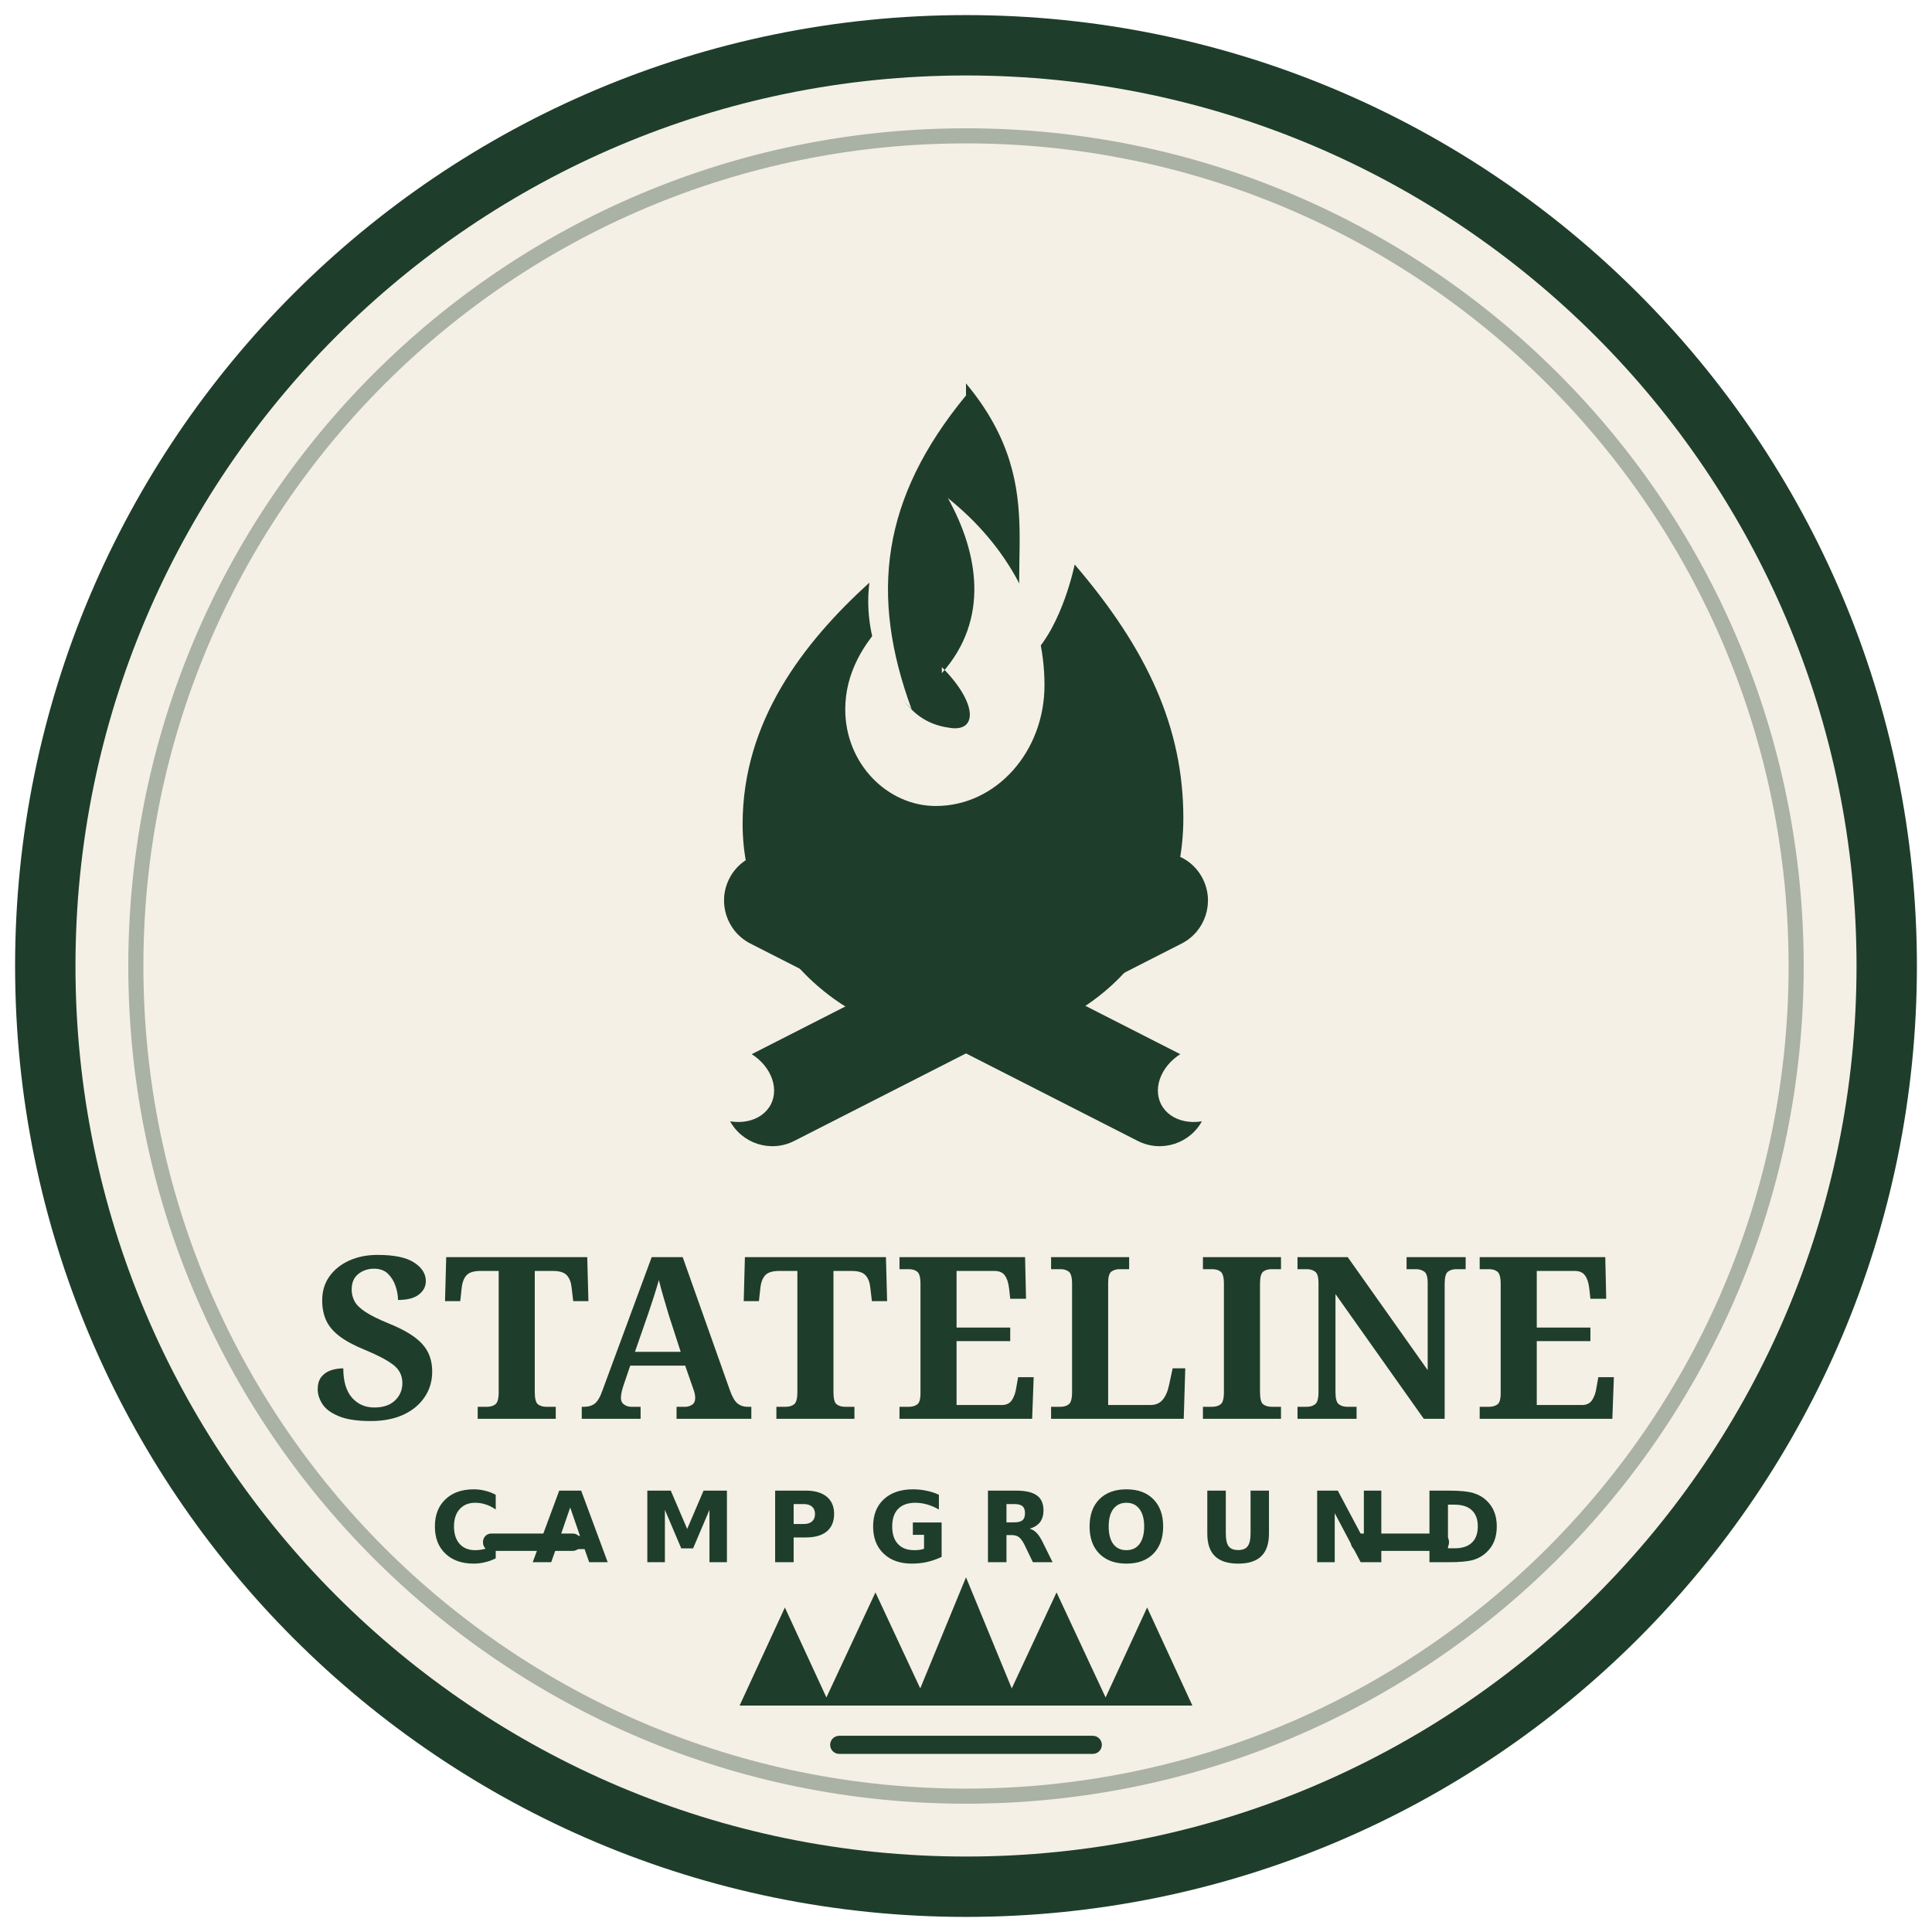
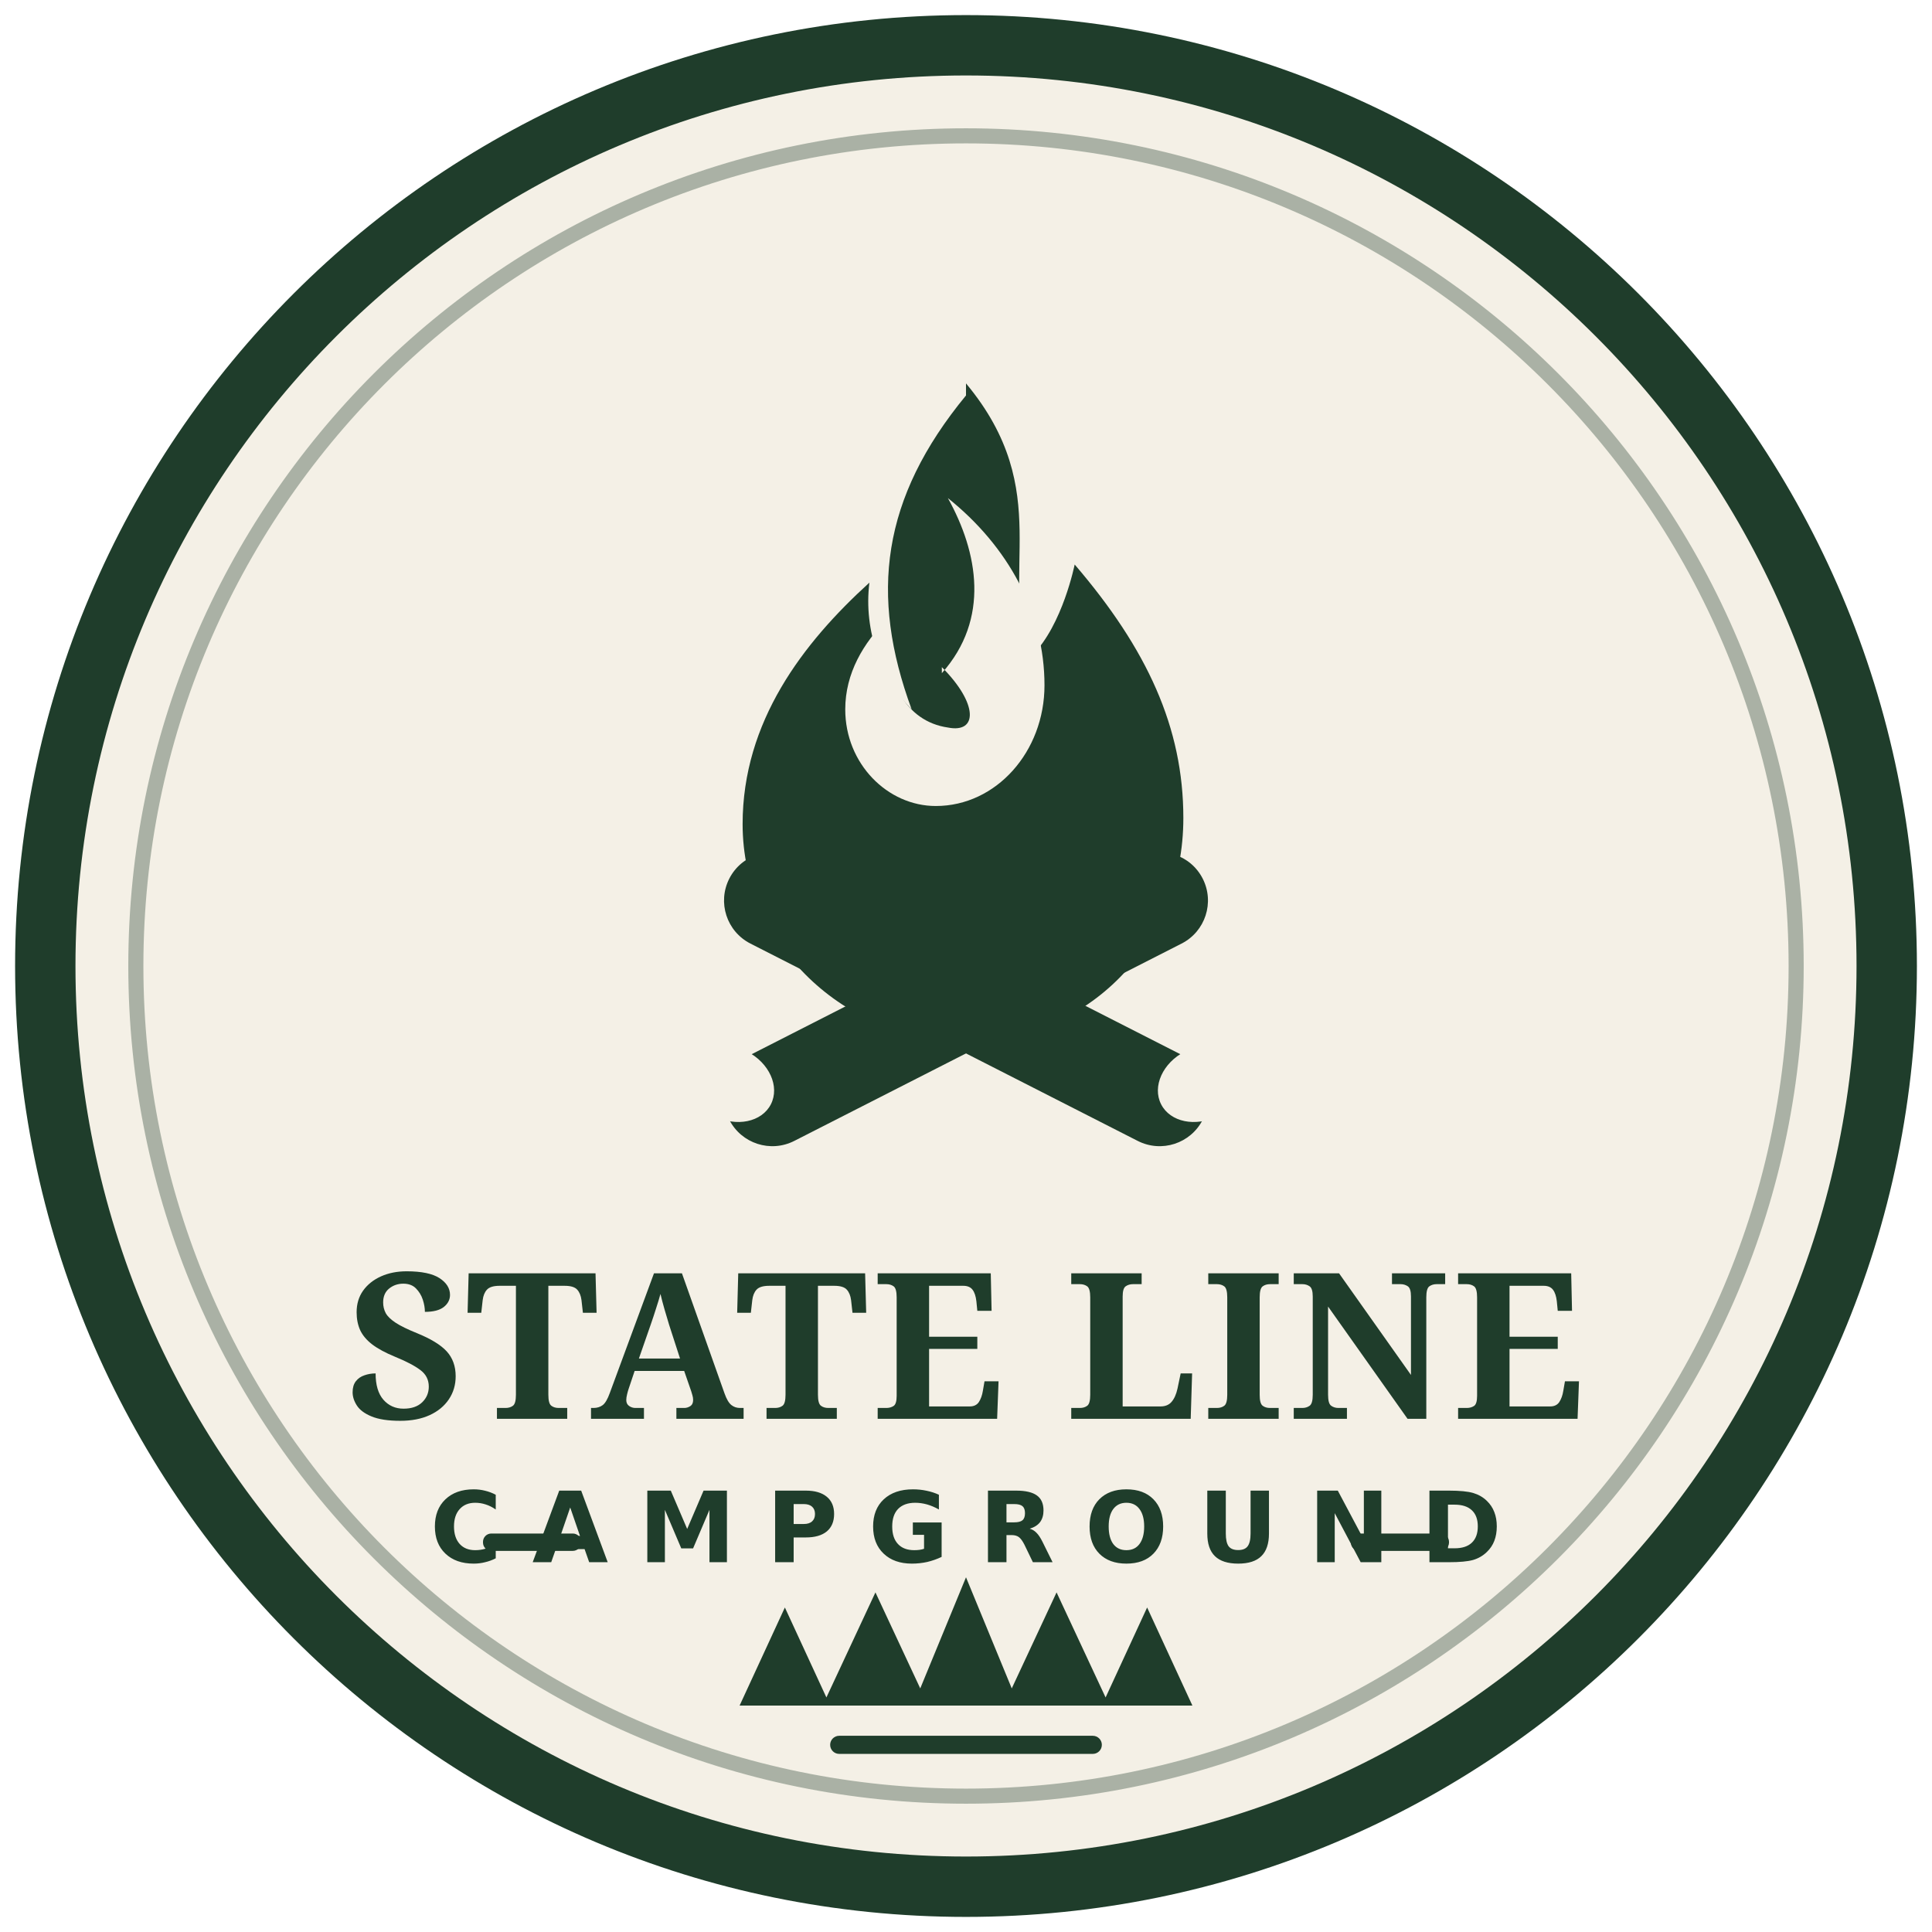
- <svg xmlns="http://www.w3.org/2000/svg" viewBox="0 0 256 256" role="img" aria-label="Stateline Campground logo">
+ <svg xmlns="http://www.w3.org/2000/svg" viewBox="0 0 256 256" role="img" aria-label="State Line Campground logo">
  <circle cx="128" cy="128" r="122" fill="#F4F0E6" stroke="#1F3D2B" stroke-width="8" />
  <circle cx="128" cy="128" r="110" fill="none" stroke="#1F3D2B" stroke-width="2" opacity="0.35" />
  <g transform="translate(128 102) scale(0.8) translate(-128 -108)">
    <path d="M128 44       c 15 18 5 32 11 45       c 5 -5 7 -15 7 -15       c 12 14 18 27 18 42       c 0 21 -16 37 -36 37       c -20 0 -37 -16 -37 -36       c 0 -17 10 -30 21 -40       c -1 8 2 16 7 21       c -7 -19 -5 -35 9 -52 z" fill="#1F3D2B" />
    <path d="M124 92       c 8 -9 6 -20 1 -29       c 10 8 16 19 16 31       c 0 11 -8 20 -18 20       c -8 0 -15 -7 -15 -16       c 0 -6 3 -11 7 -15       c -1 10 3 17 10 18       c 5 1 5 -4 -1 -10 z" fill="#F4F0E6" />
    <rect x="84" y="138" width="88" height="16" rx="8" transform="rotate(27 128 146)" fill="#1F3D2B" />
    <rect x="84" y="138" width="88" height="16" rx="8" transform="rotate(-27 128 146)" fill="#1F3D2B" />
    <ellipse cx="89" cy="160" rx="7.5" ry="6" transform="rotate(27 89 160)" fill="#F4F0E6" />
    <ellipse cx="167" cy="160" rx="7.5" ry="6" transform="rotate(-27 167 160)" fill="#F4F0E6" />
  </g>
  <g fill="#1F3D2B" text-anchor="middle">
-     <text x="128" y="188" font-family="'Zilla Slab', Georgia, serif" font-weight="700" font-size="30" letter-spacing="0.5">STATELINE</text>
+     <text x="128" y="188" font-family="'Zilla Slab', Georgia, serif" font-weight="700" font-size="27" letter-spacing="0.5">STATE LINE</text>
    <text x="128" y="207" font-family="'Montserrat','DejaVu Sans',sans-serif" font-weight="600" font-size="13" letter-spacing="4">CAMPGROUND</text>
    <rect x="64" y="203.2" width="13" height="2.3" rx="1.1" />
    <rect x="179" y="203.2" width="13" height="2.3" rx="1.1" />
  </g>
  <g fill="#1F3D2B">
    <path d="M98 226 l6-13 6 13z M109 226 l7-15 7 15z M121 226 l7-17 7 17z M133 226 l7-15 7 15z M146 226 l6-13 6 13z" />
    <rect x="110" y="230" width="36" height="2.4" rx="1.2" />
  </g>
</svg>
